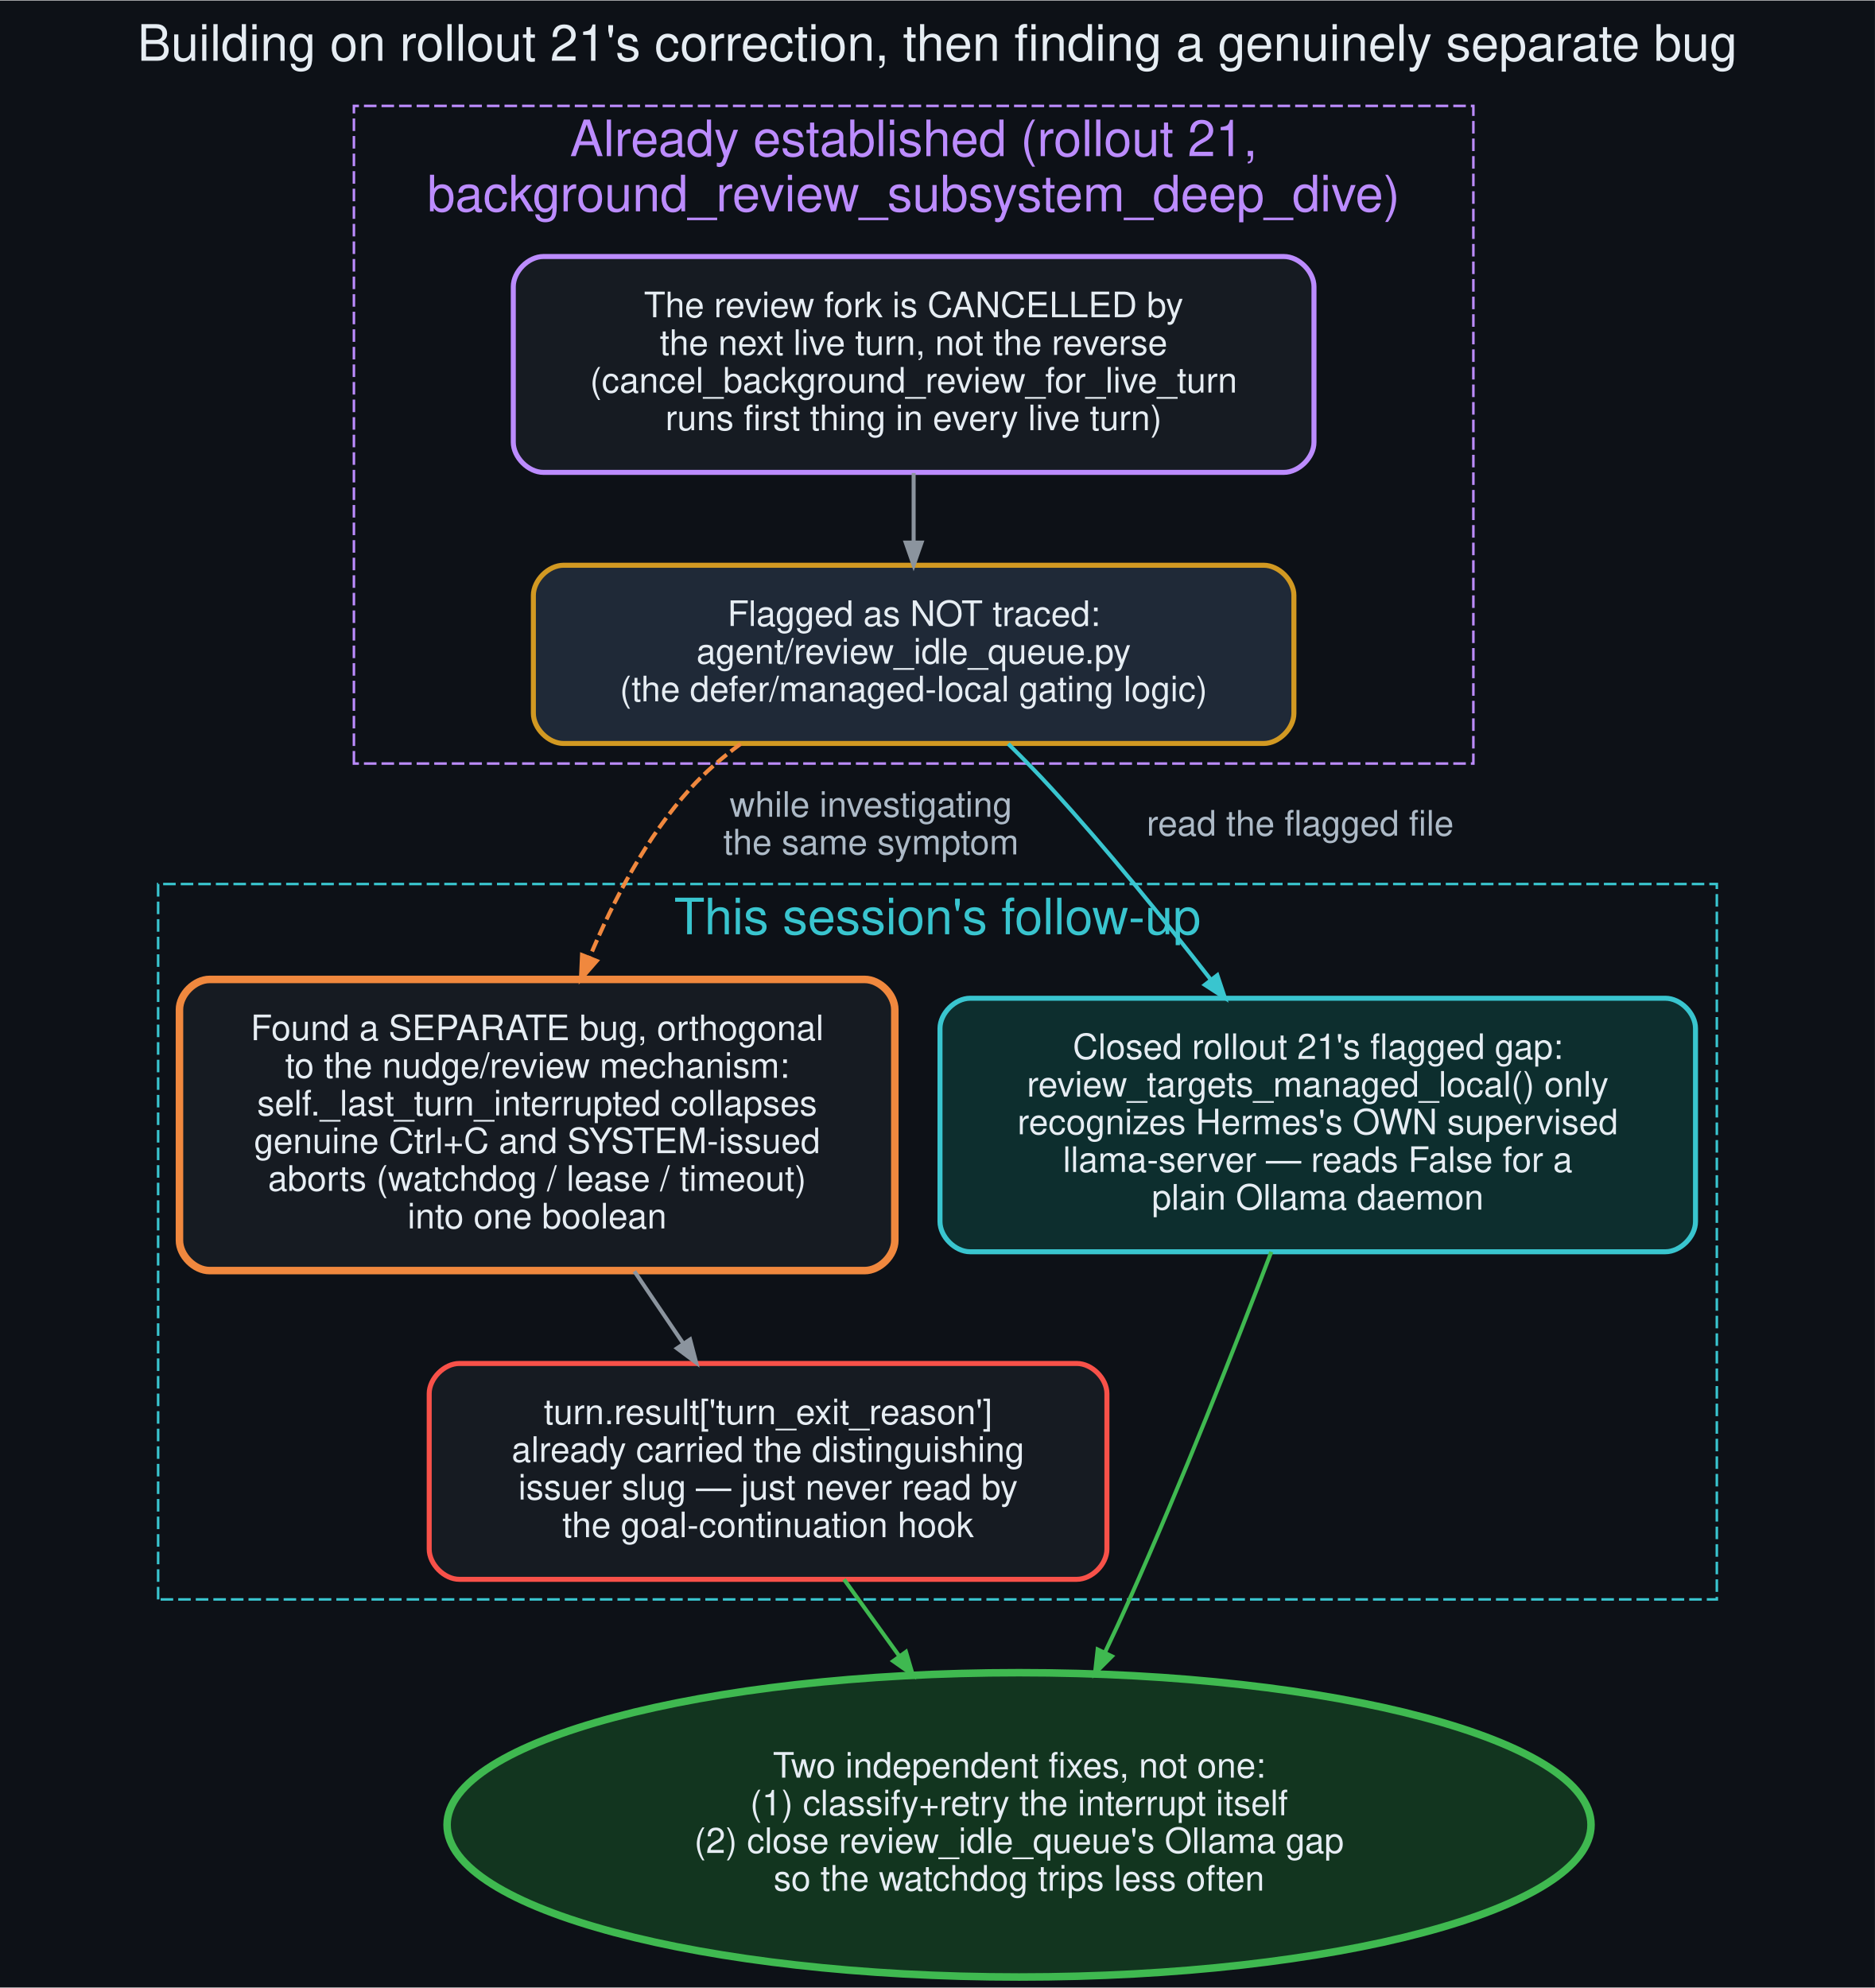
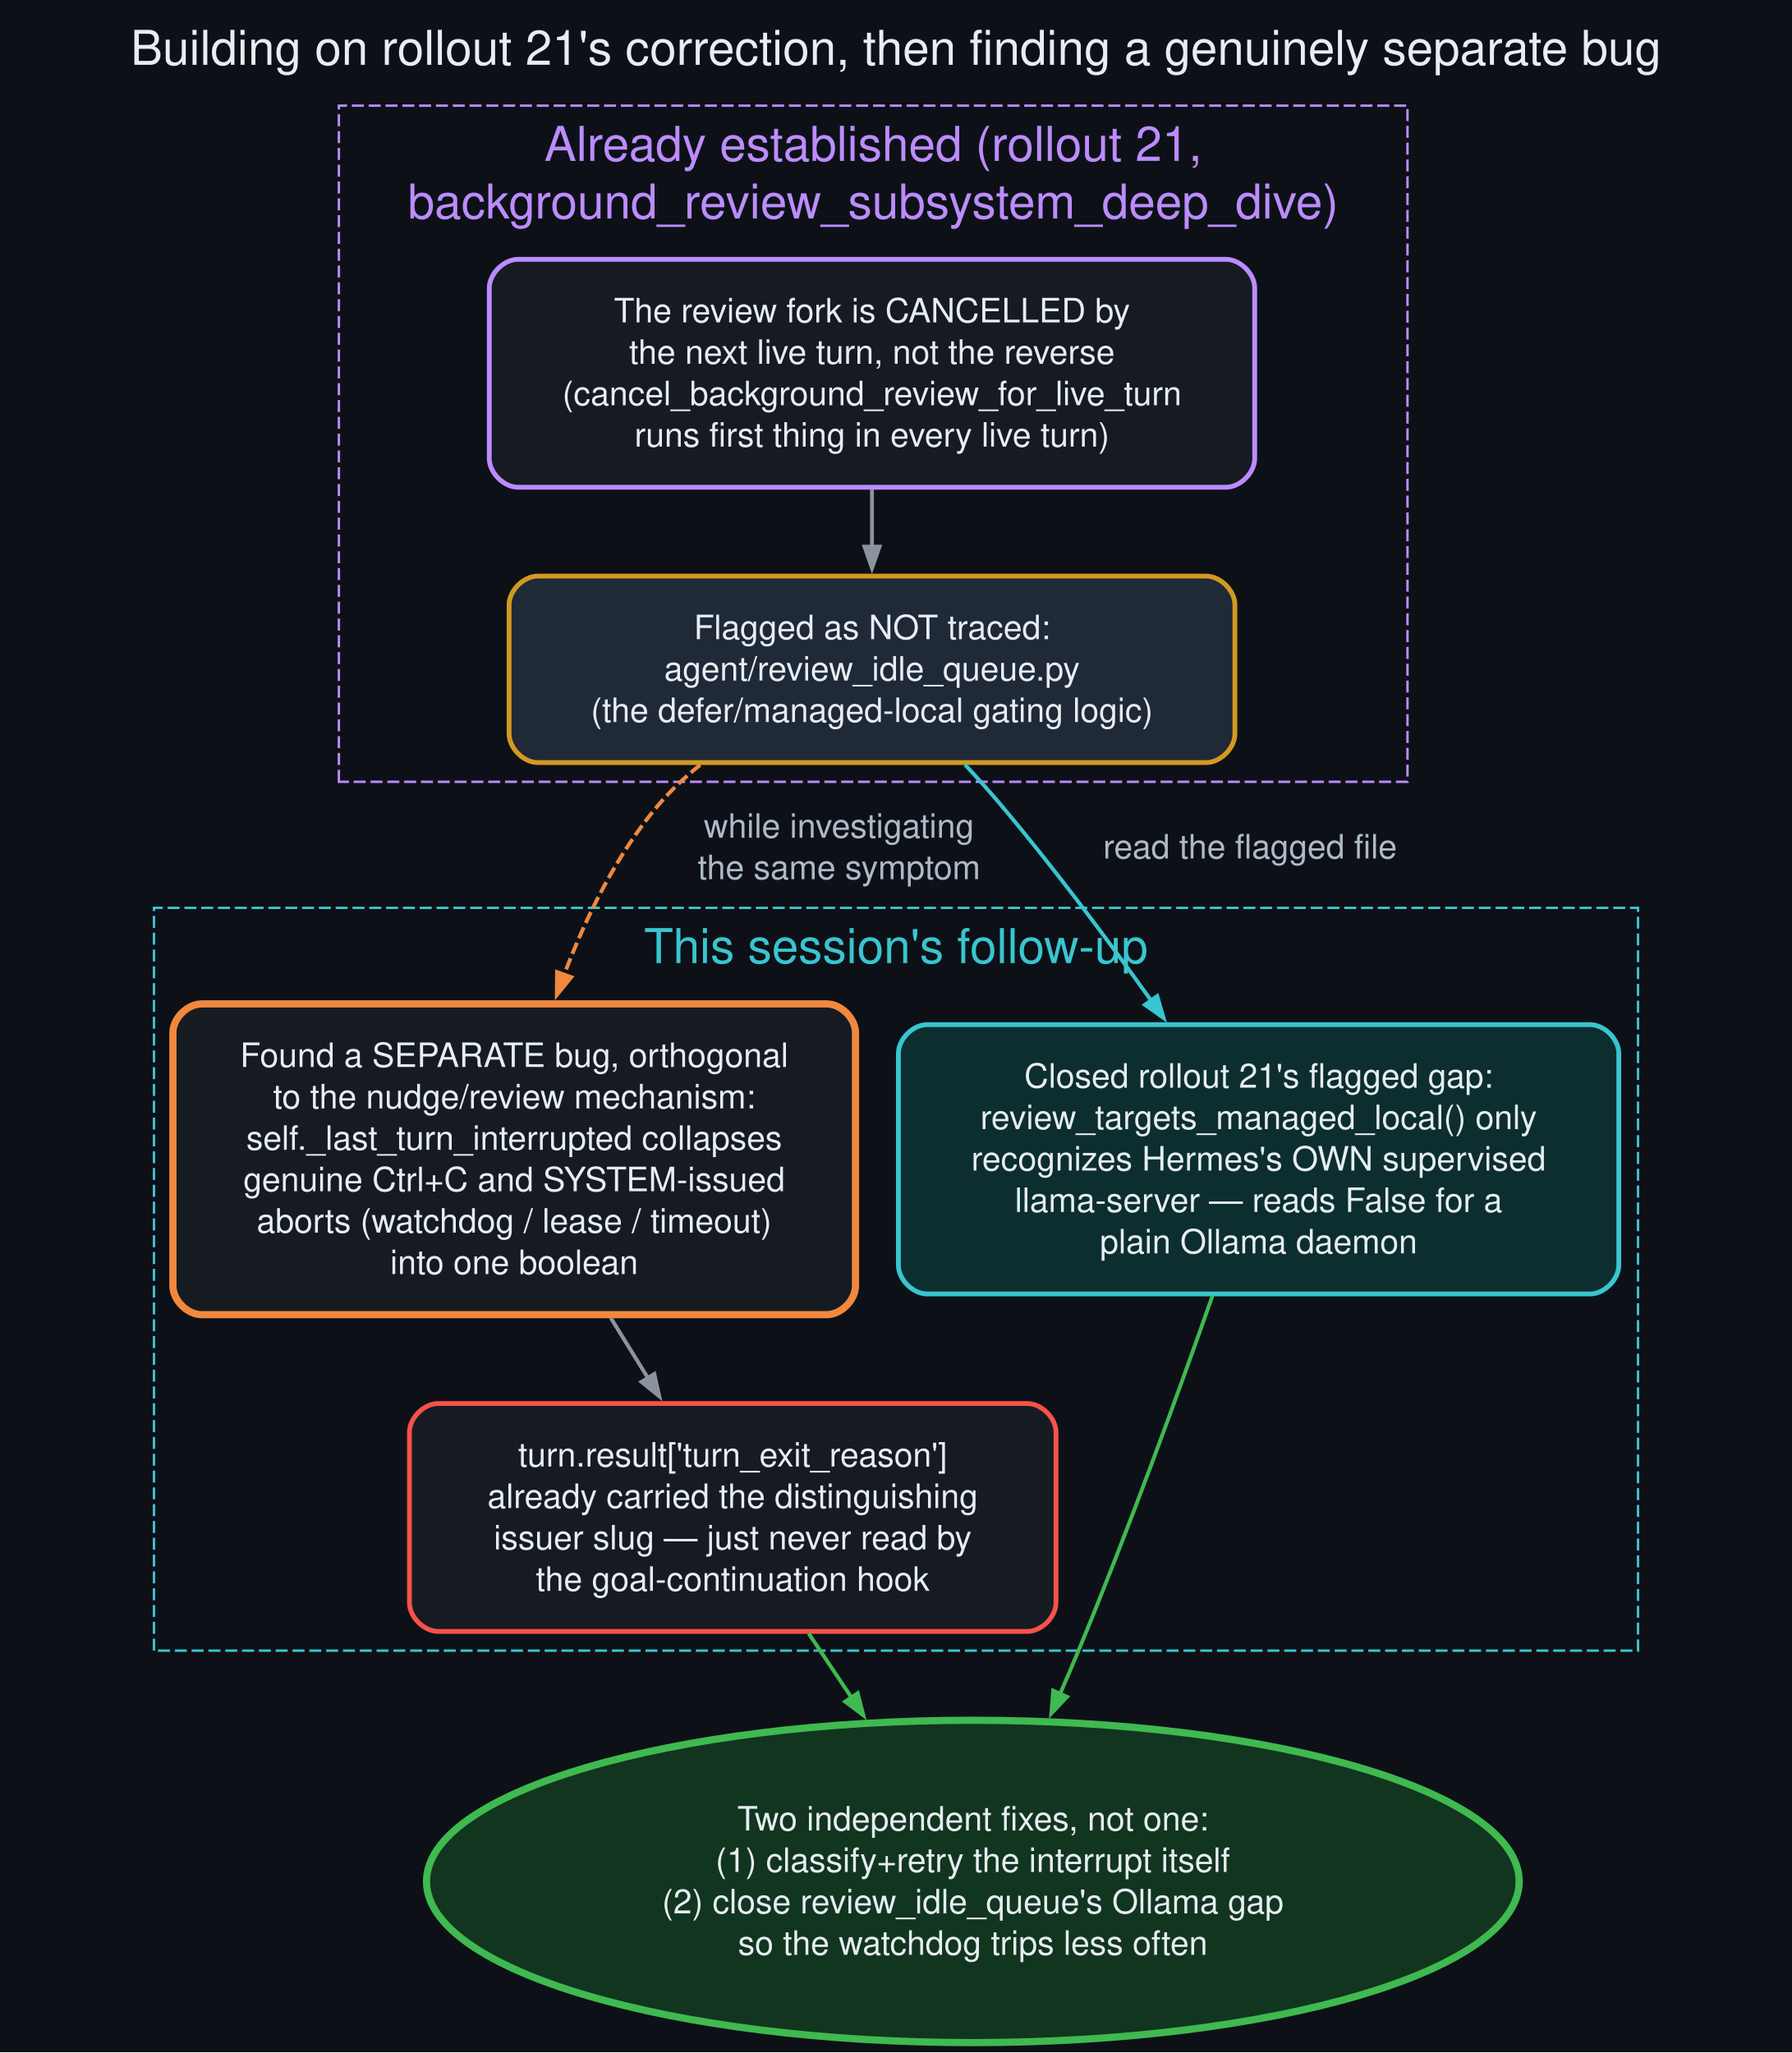
- <svg xmlns="http://www.w3.org/2000/svg" width="747pt" height="792pt" viewBox="0.00 0.00 747.00 791.62">
-   <g id="graph0" class="graph" transform="scale(1 1) rotate(0) translate(4 787.62)">
-     <polygon fill="#0d1117" stroke="transparent" points="-4,4 -4,-787.62 743,-787.62 743,4 -4,4" />
-     <text text-anchor="middle" x="369.5" y="-763.62" font-family="Helvetica,sans-Serif" font-size="20.00" fill="#e6edf3">Building on rollout 21's correction, then finding a genuinely separate bug</text>
+ <svg xmlns="http://www.w3.org/2000/svg" width="746pt" height="855pt" viewBox="0.00 0.00 746.00 855.00">
+   <g id="graph0" class="graph" transform="scale(1 1) rotate(0) translate(4 850.67)">
+     <polygon fill="#0d1117" stroke="none" points="-4,4 -4,-850.67 742.25,-850.67 742.25,4 -4,4" />
+     <text xml:space="preserve" text-anchor="middle" x="369.12" y="-823.67" font-family="Helvetica,sans-Serif" font-size="20.00" fill="#e6edf3">Building on rollout 21's correction, then finding a genuinely separate bug</text>
    <g id="clust1" class="cluster">
-       <polygon fill="#0d1117" stroke="#bc8cff" stroke-dasharray="5,2" points="137,-483.62 137,-745.62 583,-745.62 583,-483.62 137,-483.62" />
-       <text text-anchor="middle" x="360" y="-725.62" font-family="Helvetica,sans-Serif" font-size="20.00" fill="#bc8cff">Already established (rollout 21,</text>
-       <text text-anchor="middle" x="360" y="-703.62" font-family="Helvetica,sans-Serif" font-size="20.00" fill="#bc8cff">background_review_subsystem_deep_dive)</text>
+       <polygon fill="#0d1117" stroke="#bc8cff" stroke-dasharray="5,2" points="137.12,-525.08 137.12,-806.67 582.12,-806.67 582.12,-525.08 137.12,-525.08" />
+       <text xml:space="preserve" text-anchor="middle" x="359.62" y="-783.67" font-family="Helvetica,sans-Serif" font-size="20.00" fill="#bc8cff">Already established (rollout 21,</text>
+       <text xml:space="preserve" text-anchor="middle" x="359.62" y="-759.67" font-family="Helvetica,sans-Serif" font-size="20.00" fill="#bc8cff">background_review_subsystem_deep_dive)</text>
    </g>
    <g id="clust2" class="cluster">
-       <polygon fill="#0d1117" stroke="#39c5cf" stroke-dasharray="5,2" points="59,-150.62 59,-435.62 680,-435.62 680,-150.62 59,-150.62" />
-       <text text-anchor="middle" x="369.5" y="-415.62" font-family="Helvetica,sans-Serif" font-size="20.00" fill="#39c5cf">This session's follow-up</text>
+       <polygon fill="#0d1117" stroke="#39c5cf" stroke-dasharray="5,2" points="60.12,-163.24 60.12,-472.58 678.12,-472.58 678.12,-163.24 60.12,-163.24" />
+       <text xml:space="preserve" text-anchor="middle" x="369.12" y="-449.58" font-family="Helvetica,sans-Serif" font-size="20.00" fill="#39c5cf">This session's follow-up</text>
    </g>
    <g id="node1" class="node">
-       <path fill="#161b22" stroke="#bc8cff" stroke-width="2" d="M507.5,-685.62C507.5,-685.62 212.5,-685.62 212.5,-685.62 206.5,-685.62 200.5,-679.62 200.5,-673.62 200.5,-673.62 200.5,-611.62 200.5,-611.62 200.5,-605.62 206.5,-599.62 212.5,-599.62 212.5,-599.62 507.5,-599.62 507.5,-599.62 513.5,-599.62 519.5,-605.62 519.5,-611.62 519.5,-611.62 519.5,-673.62 519.5,-673.62 519.5,-679.62 513.5,-685.62 507.5,-685.62" />
-       <text text-anchor="middle" x="360" y="-661.42" font-family="Helvetica,sans-Serif" font-size="14.00" fill="#e6edf3">The review fork is CANCELLED by</text>
-       <text text-anchor="middle" x="360" y="-646.42" font-family="Helvetica,sans-Serif" font-size="14.00" fill="#e6edf3">the next live turn, not the reverse</text>
-       <text text-anchor="middle" x="360" y="-631.42" font-family="Helvetica,sans-Serif" font-size="14.00" fill="#e6edf3">(cancel_background_review_for_live_turn</text>
-       <text text-anchor="middle" x="360" y="-616.42" font-family="Helvetica,sans-Serif" font-size="14.00" fill="#e6edf3">runs first thing in every live turn)</text>
+       <path fill="#161b22" stroke="#bc8cff" stroke-width="2" d="M506.5,-742.67C506.5,-742.67 211.75,-742.67 211.75,-742.67 205.75,-742.67 199.75,-736.67 199.75,-730.67 199.75,-730.67 199.75,-659.75 199.75,-659.75 199.75,-653.75 205.75,-647.75 211.75,-647.75 211.75,-647.75 506.5,-647.75 506.5,-647.75 512.5,-647.75 518.5,-653.75 518.5,-659.75 518.5,-659.75 518.5,-730.67 518.5,-730.67 518.5,-736.67 512.5,-742.67 506.5,-742.67" />
+       <text xml:space="preserve" text-anchor="middle" x="359.12" y="-716.41" font-family="Helvetica,sans-Serif" font-size="14.00" fill="#e6edf3">The review fork is CANCELLED by</text>
+       <text xml:space="preserve" text-anchor="middle" x="359.12" y="-699.16" font-family="Helvetica,sans-Serif" font-size="14.00" fill="#e6edf3">the next live turn, not the reverse</text>
+       <text xml:space="preserve" text-anchor="middle" x="359.12" y="-681.91" font-family="Helvetica,sans-Serif" font-size="14.00" fill="#e6edf3">(cancel_background_review_for_live_turn</text>
+       <text xml:space="preserve" text-anchor="middle" x="359.12" y="-664.66" font-family="Helvetica,sans-Serif" font-size="14.00" fill="#e6edf3">runs first thing in every live turn)</text>
    </g>
    <g id="node2" class="node">
-       <path fill="#1f2937" stroke="#d29922" stroke-width="2" d="M499.5,-562.62C499.5,-562.62 220.5,-562.62 220.5,-562.62 214.5,-562.62 208.5,-556.62 208.5,-550.62 208.5,-550.62 208.5,-503.62 208.5,-503.62 208.5,-497.62 214.5,-491.62 220.5,-491.62 220.5,-491.62 499.5,-491.62 499.5,-491.62 505.5,-491.62 511.5,-497.62 511.5,-503.62 511.5,-503.62 511.5,-550.62 511.5,-550.62 511.5,-556.62 505.5,-562.62 499.5,-562.62" />
-       <text text-anchor="middle" x="360" y="-538.42" font-family="Helvetica,sans-Serif" font-size="14.00" fill="#e6edf3">Flagged as NOT traced:</text>
-       <text text-anchor="middle" x="360" y="-523.42" font-family="Helvetica,sans-Serif" font-size="14.00" fill="#e6edf3">agent/review_idle_queue.py</text>
-       <text text-anchor="middle" x="360" y="-508.42" font-family="Helvetica,sans-Serif" font-size="14.00" fill="#e6edf3">(the defer/managed-local gating logic)</text>
+       <path fill="#1f2937" stroke="#d29922" stroke-width="2" d="M498.25,-610.75C498.25,-610.75 220,-610.75 220,-610.75 214,-610.75 208,-604.75 208,-598.75 208,-598.75 208,-545.08 208,-545.08 208,-539.08 214,-533.08 220,-533.08 220,-533.08 498.25,-533.08 498.25,-533.08 504.25,-533.08 510.25,-539.08 510.25,-545.08 510.25,-545.08 510.25,-598.75 510.25,-598.75 510.25,-604.75 504.25,-610.75 498.25,-610.75" />
+       <text xml:space="preserve" text-anchor="middle" x="359.12" y="-584.49" font-family="Helvetica,sans-Serif" font-size="14.00" fill="#e6edf3">Flagged as NOT traced:</text>
+       <text xml:space="preserve" text-anchor="middle" x="359.12" y="-567.24" font-family="Helvetica,sans-Serif" font-size="14.00" fill="#e6edf3">agent/review_idle_queue.py</text>
+       <text xml:space="preserve" text-anchor="middle" x="359.12" y="-549.99" font-family="Helvetica,sans-Serif" font-size="14.00" fill="#e6edf3">(the defer/managed-local gating logic)</text>
    </g>
    <g id="edge1" class="edge">
-       <path fill="none" stroke="#8b949e" stroke-width="1.6" d="M360,-599.36C360,-590.38 360,-580.88 360,-571.84" />
-       <polygon fill="#8b949e" stroke="#8b949e" stroke-width="1.6" points="363.15,-571.64 360,-562.64 356.85,-571.64 363.15,-571.64" />
+       <path fill="none" stroke="#8b949e" stroke-width="1.6" d="M359.12,-646.96C359.12,-639.1 359.12,-630.92 359.12,-622.98" />
+       <polygon fill="#8b949e" stroke="#8b949e" stroke-width="1.6" points="362.28,-623.02 359.13,-614.02 355.98,-623.02 362.28,-623.02" />
    </g>
    <g id="node3" class="node">
-       <path fill="#0d2e2e" stroke="#39c5cf" stroke-width="2" d="M659.5,-390.12C659.5,-390.12 382.5,-390.12 382.5,-390.12 376.5,-390.12 370.5,-384.12 370.5,-378.12 370.5,-378.12 370.5,-301.12 370.5,-301.12 370.5,-295.12 376.5,-289.12 382.5,-289.12 382.5,-289.12 659.5,-289.12 659.5,-289.12 665.5,-289.12 671.5,-295.12 671.5,-301.12 671.5,-301.12 671.5,-378.12 671.5,-378.12 671.5,-384.12 665.5,-390.12 659.5,-390.12" />
-       <text text-anchor="middle" x="521" y="-365.92" font-family="Helvetica,sans-Serif" font-size="14.00" fill="#e6edf3">Closed rollout 21's flagged gap:</text>
-       <text text-anchor="middle" x="521" y="-350.92" font-family="Helvetica,sans-Serif" font-size="14.00" fill="#e6edf3">review_targets_managed_local() only</text>
-       <text text-anchor="middle" x="521" y="-335.92" font-family="Helvetica,sans-Serif" font-size="14.00" fill="#e6edf3">recognizes Hermes's OWN supervised</text>
-       <text text-anchor="middle" x="521" y="-320.92" font-family="Helvetica,sans-Serif" font-size="14.00" fill="#e6edf3">llama-server — reads False for a</text>
-       <text text-anchor="middle" x="521" y="-305.92" font-family="Helvetica,sans-Serif" font-size="14.00" fill="#e6edf3">plain Ollama daemon</text>
+       <path fill="#0d2e2e" stroke="#39c5cf" stroke-width="2" d="M658.12,-423.95C658.12,-423.95 382.12,-423.95 382.12,-423.95 376.12,-423.95 370.12,-417.95 370.12,-411.95 370.12,-411.95 370.12,-323.78 370.12,-323.78 370.12,-317.78 376.12,-311.78 382.12,-311.78 382.12,-311.78 658.12,-311.78 658.12,-311.78 664.12,-311.78 670.12,-317.78 670.12,-323.78 670.12,-323.78 670.12,-411.95 670.12,-411.95 670.12,-417.95 664.12,-423.95 658.12,-423.95" />
+       <text xml:space="preserve" text-anchor="middle" x="520.12" y="-397.69" font-family="Helvetica,sans-Serif" font-size="14.00" fill="#e6edf3">Closed rollout 21's flagged gap:</text>
+       <text xml:space="preserve" text-anchor="middle" x="520.12" y="-380.44" font-family="Helvetica,sans-Serif" font-size="14.00" fill="#e6edf3">review_targets_managed_local() only</text>
+       <text xml:space="preserve" text-anchor="middle" x="520.12" y="-363.19" font-family="Helvetica,sans-Serif" font-size="14.00" fill="#e6edf3">recognizes Hermes's OWN supervised</text>
+       <text xml:space="preserve" text-anchor="middle" x="520.12" y="-345.94" font-family="Helvetica,sans-Serif" font-size="14.00" fill="#e6edf3">llama-server — reads False for a</text>
+       <text xml:space="preserve" text-anchor="middle" x="520.12" y="-328.69" font-family="Helvetica,sans-Serif" font-size="14.00" fill="#e6edf3">plain Ollama daemon</text>
    </g>
    <g id="edge2" class="edge">
-       <path fill="none" stroke="#39c5cf" stroke-width="1.6" d="M397.66,-491.49C403.6,-485.66 409.57,-479.56 415,-473.62 436.94,-449.63 459.62,-421.67 478.34,-397.6" />
-       <polygon fill="#39c5cf" stroke="#39c5cf" stroke-width="1.6" points="481,-399.31 484.02,-390.26 476.02,-395.45 481,-399.31" />
-       <text text-anchor="middle" x="514" y="-454.92" font-family="Helvetica,sans-Serif" font-size="14.00" fill="#adbac7">  read the flagged file</text>
+       <path fill="none" stroke="#39c5cf" stroke-width="1.6" d="M397.88,-532.19C403.13,-526.56 408.35,-520.75 413.12,-515.08 434.79,-489.36 457.02,-459.63 475.56,-433.72" />
+       <polygon fill="#39c5cf" stroke="#39c5cf" stroke-width="1.6" points="477.91,-435.86 480.56,-426.7 472.77,-432.21 477.91,-435.86" />
+       <text xml:space="preserve" text-anchor="middle" x="512.67" y="-493.15" font-family="Helvetica,sans-Serif" font-size="14.00" fill="#adbac7">  read the flagged file</text>
    </g>
    <g id="node4" class="node">
-       <path fill="#161b22" stroke="#f0883e" stroke-width="3" d="M340.5,-397.62C340.5,-397.62 79.5,-397.62 79.5,-397.62 73.5,-397.62 67.5,-391.62 67.5,-385.62 67.5,-385.62 67.5,-293.62 67.5,-293.62 67.5,-287.62 73.5,-281.62 79.5,-281.62 79.5,-281.62 340.5,-281.62 340.5,-281.62 346.5,-281.62 352.5,-287.62 352.5,-293.62 352.5,-293.62 352.5,-385.62 352.5,-385.62 352.5,-391.62 346.5,-397.62 340.5,-397.62" />
-       <text text-anchor="middle" x="210" y="-373.42" font-family="Helvetica,sans-Serif" font-size="14.00" fill="#e6edf3">Found a SEPARATE bug, orthogonal</text>
-       <text text-anchor="middle" x="210" y="-358.42" font-family="Helvetica,sans-Serif" font-size="14.00" fill="#e6edf3">to the nudge/review mechanism:</text>
-       <text text-anchor="middle" x="210" y="-343.42" font-family="Helvetica,sans-Serif" font-size="14.00" fill="#e6edf3">self._last_turn_interrupted collapses</text>
-       <text text-anchor="middle" x="210" y="-328.42" font-family="Helvetica,sans-Serif" font-size="14.00" fill="#e6edf3">genuine Ctrl+C and SYSTEM-issued</text>
-       <text text-anchor="middle" x="210" y="-313.42" font-family="Helvetica,sans-Serif" font-size="14.00" fill="#e6edf3">aborts (watchdog / lease / timeout)</text>
-       <text text-anchor="middle" x="210" y="-298.42" font-family="Helvetica,sans-Serif" font-size="14.00" fill="#e6edf3">into one boolean</text>
+       <path fill="#161b22" stroke="#f0883e" stroke-width="3" d="M340.25,-432.58C340.25,-432.58 80,-432.58 80,-432.58 74,-432.58 68,-426.58 68,-420.58 68,-420.58 68,-315.16 68,-315.16 68,-309.16 74,-303.16 80,-303.16 80,-303.16 340.25,-303.16 340.25,-303.16 346.25,-303.16 352.25,-309.16 352.25,-315.16 352.25,-315.16 352.25,-420.58 352.25,-420.58 352.25,-426.58 346.25,-432.58 340.25,-432.58" />
+       <text xml:space="preserve" text-anchor="middle" x="210.12" y="-406.32" font-family="Helvetica,sans-Serif" font-size="14.00" fill="#e6edf3">Found a SEPARATE bug, orthogonal</text>
+       <text xml:space="preserve" text-anchor="middle" x="210.12" y="-389.07" font-family="Helvetica,sans-Serif" font-size="14.00" fill="#e6edf3">to the nudge/review mechanism:</text>
+       <text xml:space="preserve" text-anchor="middle" x="210.12" y="-371.82" font-family="Helvetica,sans-Serif" font-size="14.00" fill="#e6edf3">self._last_turn_interrupted collapses</text>
+       <text xml:space="preserve" text-anchor="middle" x="210.12" y="-354.57" font-family="Helvetica,sans-Serif" font-size="14.00" fill="#e6edf3">genuine Ctrl+C and SYSTEM-issued</text>
+       <text xml:space="preserve" text-anchor="middle" x="210.12" y="-337.32" font-family="Helvetica,sans-Serif" font-size="14.00" fill="#e6edf3">aborts (watchdog / lease / timeout)</text>
+       <text xml:space="preserve" text-anchor="middle" x="210.12" y="-320.07" font-family="Helvetica,sans-Serif" font-size="14.00" fill="#e6edf3">into one boolean</text>
    </g>
    <g id="edge3" class="edge">
-       <path fill="none" stroke="#f0883e" stroke-width="1.6" stroke-dasharray="5,2" d="M291.08,-491.46C283.78,-486.1 276.89,-480.15 271,-473.62 253.65,-454.39 240.44,-429.37 230.83,-406.23" />
-       <polygon fill="#f0883e" stroke="#f0883e" stroke-width="1.6" points="233.73,-404.99 227.45,-397.81 227.88,-407.33 233.73,-404.99" />
-       <text text-anchor="middle" x="343" y="-462.42" font-family="Helvetica,sans-Serif" font-size="14.00" fill="#adbac7">  while investigating</text>
-       <text text-anchor="middle" x="343" y="-447.42" font-family="Helvetica,sans-Serif" font-size="14.00" fill="#adbac7">  the same symptom</text>
+       <path fill="none" stroke="#f0883e" stroke-width="1.6" stroke-dasharray="5,2" d="M287.54,-532.11C281.09,-526.92 275.05,-521.23 269.88,-515.08 252.8,-494.8 240.1,-468.98 230.9,-444.7" />
+       <polygon fill="#f0883e" stroke="#f0883e" stroke-width="1.6" points="233.9,-443.71 227.87,-436.32 227.97,-445.85 233.9,-443.71" />
+       <text xml:space="preserve" text-anchor="middle" x="341.5" y="-501.78" font-family="Helvetica,sans-Serif" font-size="14.00" fill="#adbac7">  while investigating</text>
+       <text xml:space="preserve" text-anchor="middle" x="341.5" y="-484.53" font-family="Helvetica,sans-Serif" font-size="14.00" fill="#adbac7">  the same symptom</text>
    </g>
    <g id="node6" class="node">
-       <ellipse fill="#12351f" stroke="#3fb950" stroke-width="3" cx="402" cy="-60.81" rx="227.88" ry="60.62" />
-       <text text-anchor="middle" x="402" y="-79.61" font-family="Helvetica,sans-Serif" font-size="14.00" fill="#e6edf3">Two independent fixes, not one:</text>
-       <text text-anchor="middle" x="402" y="-64.61" font-family="Helvetica,sans-Serif" font-size="14.00" fill="#e6edf3">(1) classify+retry the interrupt itself</text>
-       <text text-anchor="middle" x="402" y="-49.61" font-family="Helvetica,sans-Serif" font-size="14.00" fill="#e6edf3">(2) close review_idle_queue's Ollama gap</text>
-       <text text-anchor="middle" x="402" y="-34.61" font-family="Helvetica,sans-Serif" font-size="14.00" fill="#e6edf3">so the watchdog trips less often</text>
+       <ellipse fill="#12351f" stroke="#3fb950" stroke-width="3" cx="401.12" cy="-67.12" rx="227.51" ry="67.12" />
+       <text xml:space="preserve" text-anchor="middle" x="401.12" y="-88.32" font-family="Helvetica,sans-Serif" font-size="14.00" fill="#e6edf3">Two independent fixes, not one:</text>
+       <text xml:space="preserve" text-anchor="middle" x="401.12" y="-71.07" font-family="Helvetica,sans-Serif" font-size="14.00" fill="#e6edf3">(1) classify+retry the interrupt itself</text>
+       <text xml:space="preserve" text-anchor="middle" x="401.12" y="-53.82" font-family="Helvetica,sans-Serif" font-size="14.00" fill="#e6edf3">(2) close review_idle_queue's Ollama gap</text>
+       <text xml:space="preserve" text-anchor="middle" x="401.12" y="-36.57" font-family="Helvetica,sans-Serif" font-size="14.00" fill="#e6edf3">so the watchdog trips less often</text>
    </g>
    <g id="edge5" class="edge">
-       <path fill="none" stroke="#3fb950" stroke-width="1.6" d="M502.49,-289.09C487.92,-250.91 466.7,-196.99 446,-150.62 442.93,-143.73 439.61,-136.6 436.23,-129.51" />
-       <polygon fill="#3fb950" stroke="#3fb950" stroke-width="1.6" points="438.99,-127.96 432.25,-121.21 433.31,-130.69 438.99,-127.96" />
+       <path fill="none" stroke="#3fb950" stroke-width="1.6" d="M500.94,-311.09C486.45,-269.9 465.62,-212.65 445.12,-163.24 442.67,-157.32 440.06,-151.22 437.38,-145.12" />
+       <polygon fill="#3fb950" stroke="#3fb950" stroke-width="1.6" points="440.33,-144.01 433.8,-137.07 434.58,-146.57 440.33,-144.01" />
    </g>
    <g id="node5" class="node">
-       <path fill="#161b22" stroke="#f85149" stroke-width="2" d="M425,-244.62C425,-244.62 179,-244.62 179,-244.62 173,-244.62 167,-238.62 167,-232.62 167,-232.62 167,-170.62 167,-170.62 167,-164.62 173,-158.62 179,-158.62 179,-158.62 425,-158.62 425,-158.62 431,-158.62 437,-164.62 437,-170.62 437,-170.62 437,-232.62 437,-232.62 437,-238.62 431,-244.62 425,-244.62" />
-       <text text-anchor="middle" x="302" y="-220.42" font-family="Helvetica,sans-Serif" font-size="14.00" fill="#e6edf3">turn.result['turn_exit_reason']</text>
-       <text text-anchor="middle" x="302" y="-205.42" font-family="Helvetica,sans-Serif" font-size="14.00" fill="#e6edf3">already carried the distinguishing</text>
-       <text text-anchor="middle" x="302" y="-190.42" font-family="Helvetica,sans-Serif" font-size="14.00" fill="#e6edf3">issuer slug — just never read by</text>
-       <text text-anchor="middle" x="302" y="-175.42" font-family="Helvetica,sans-Serif" font-size="14.00" fill="#e6edf3">the goal-continuation hook</text>
+       <path fill="#161b22" stroke="#f85149" stroke-width="2" d="M423.75,-266.16C423.75,-266.16 178.5,-266.16 178.5,-266.16 172.5,-266.16 166.5,-260.16 166.5,-254.16 166.5,-254.16 166.5,-183.24 166.5,-183.24 166.5,-177.24 172.5,-171.24 178.5,-171.24 178.5,-171.24 423.75,-171.24 423.75,-171.24 429.75,-171.24 435.75,-177.24 435.75,-183.24 435.75,-183.24 435.75,-254.16 435.75,-254.16 435.75,-260.16 429.75,-266.16 423.75,-266.16" />
+       <text xml:space="preserve" text-anchor="middle" x="301.12" y="-239.9" font-family="Helvetica,sans-Serif" font-size="14.00" fill="#e6edf3">turn.result['turn_exit_reason']</text>
+       <text xml:space="preserve" text-anchor="middle" x="301.12" y="-222.65" font-family="Helvetica,sans-Serif" font-size="14.00" fill="#e6edf3">already carried the distinguishing</text>
+       <text xml:space="preserve" text-anchor="middle" x="301.12" y="-205.4" font-family="Helvetica,sans-Serif" font-size="14.00" fill="#e6edf3">issuer slug — just never read by</text>
+       <text xml:space="preserve" text-anchor="middle" x="301.12" y="-188.15" font-family="Helvetica,sans-Serif" font-size="14.00" fill="#e6edf3">the goal-continuation hook</text>
    </g>
    <g id="edge4" class="edge">
-       <path fill="none" stroke="#8b949e" stroke-width="1.6" d="M248.75,-281.34C255.19,-271.81 261.84,-262 268.15,-252.67" />
-       <polygon fill="#8b949e" stroke="#8b949e" stroke-width="1.6" points="270.93,-254.18 273.36,-244.96 265.71,-250.65 270.93,-254.18" />
+       <path fill="none" stroke="#8b949e" stroke-width="1.6" d="M250.3,-301.89C255.51,-293.48 260.8,-284.91 265.91,-276.64" />
+       <polygon fill="#8b949e" stroke="#8b949e" stroke-width="1.6" points="268.49,-278.47 270.54,-269.16 263.13,-275.16 268.49,-278.47" />
    </g>
    <g id="edge6" class="edge">
-       <path fill="none" stroke="#3fb950" stroke-width="1.6" d="M332.27,-158.6C339.21,-148.97 346.76,-138.5 354.23,-128.12" />
-       <polygon fill="#3fb950" stroke="#3fb950" stroke-width="1.6" points="356.95,-129.74 359.65,-120.59 351.84,-126.05 356.95,-129.74" />
+       <path fill="none" stroke="#3fb950" stroke-width="1.6" d="M332.77,-170.37C338.46,-161.86 344.52,-152.79 350.59,-143.71" />
+       <polygon fill="#3fb950" stroke="#3fb950" stroke-width="1.6" points="353.17,-145.52 355.55,-136.28 347.93,-142.01 353.17,-145.52" />
    </g>
  </g>
</svg>
